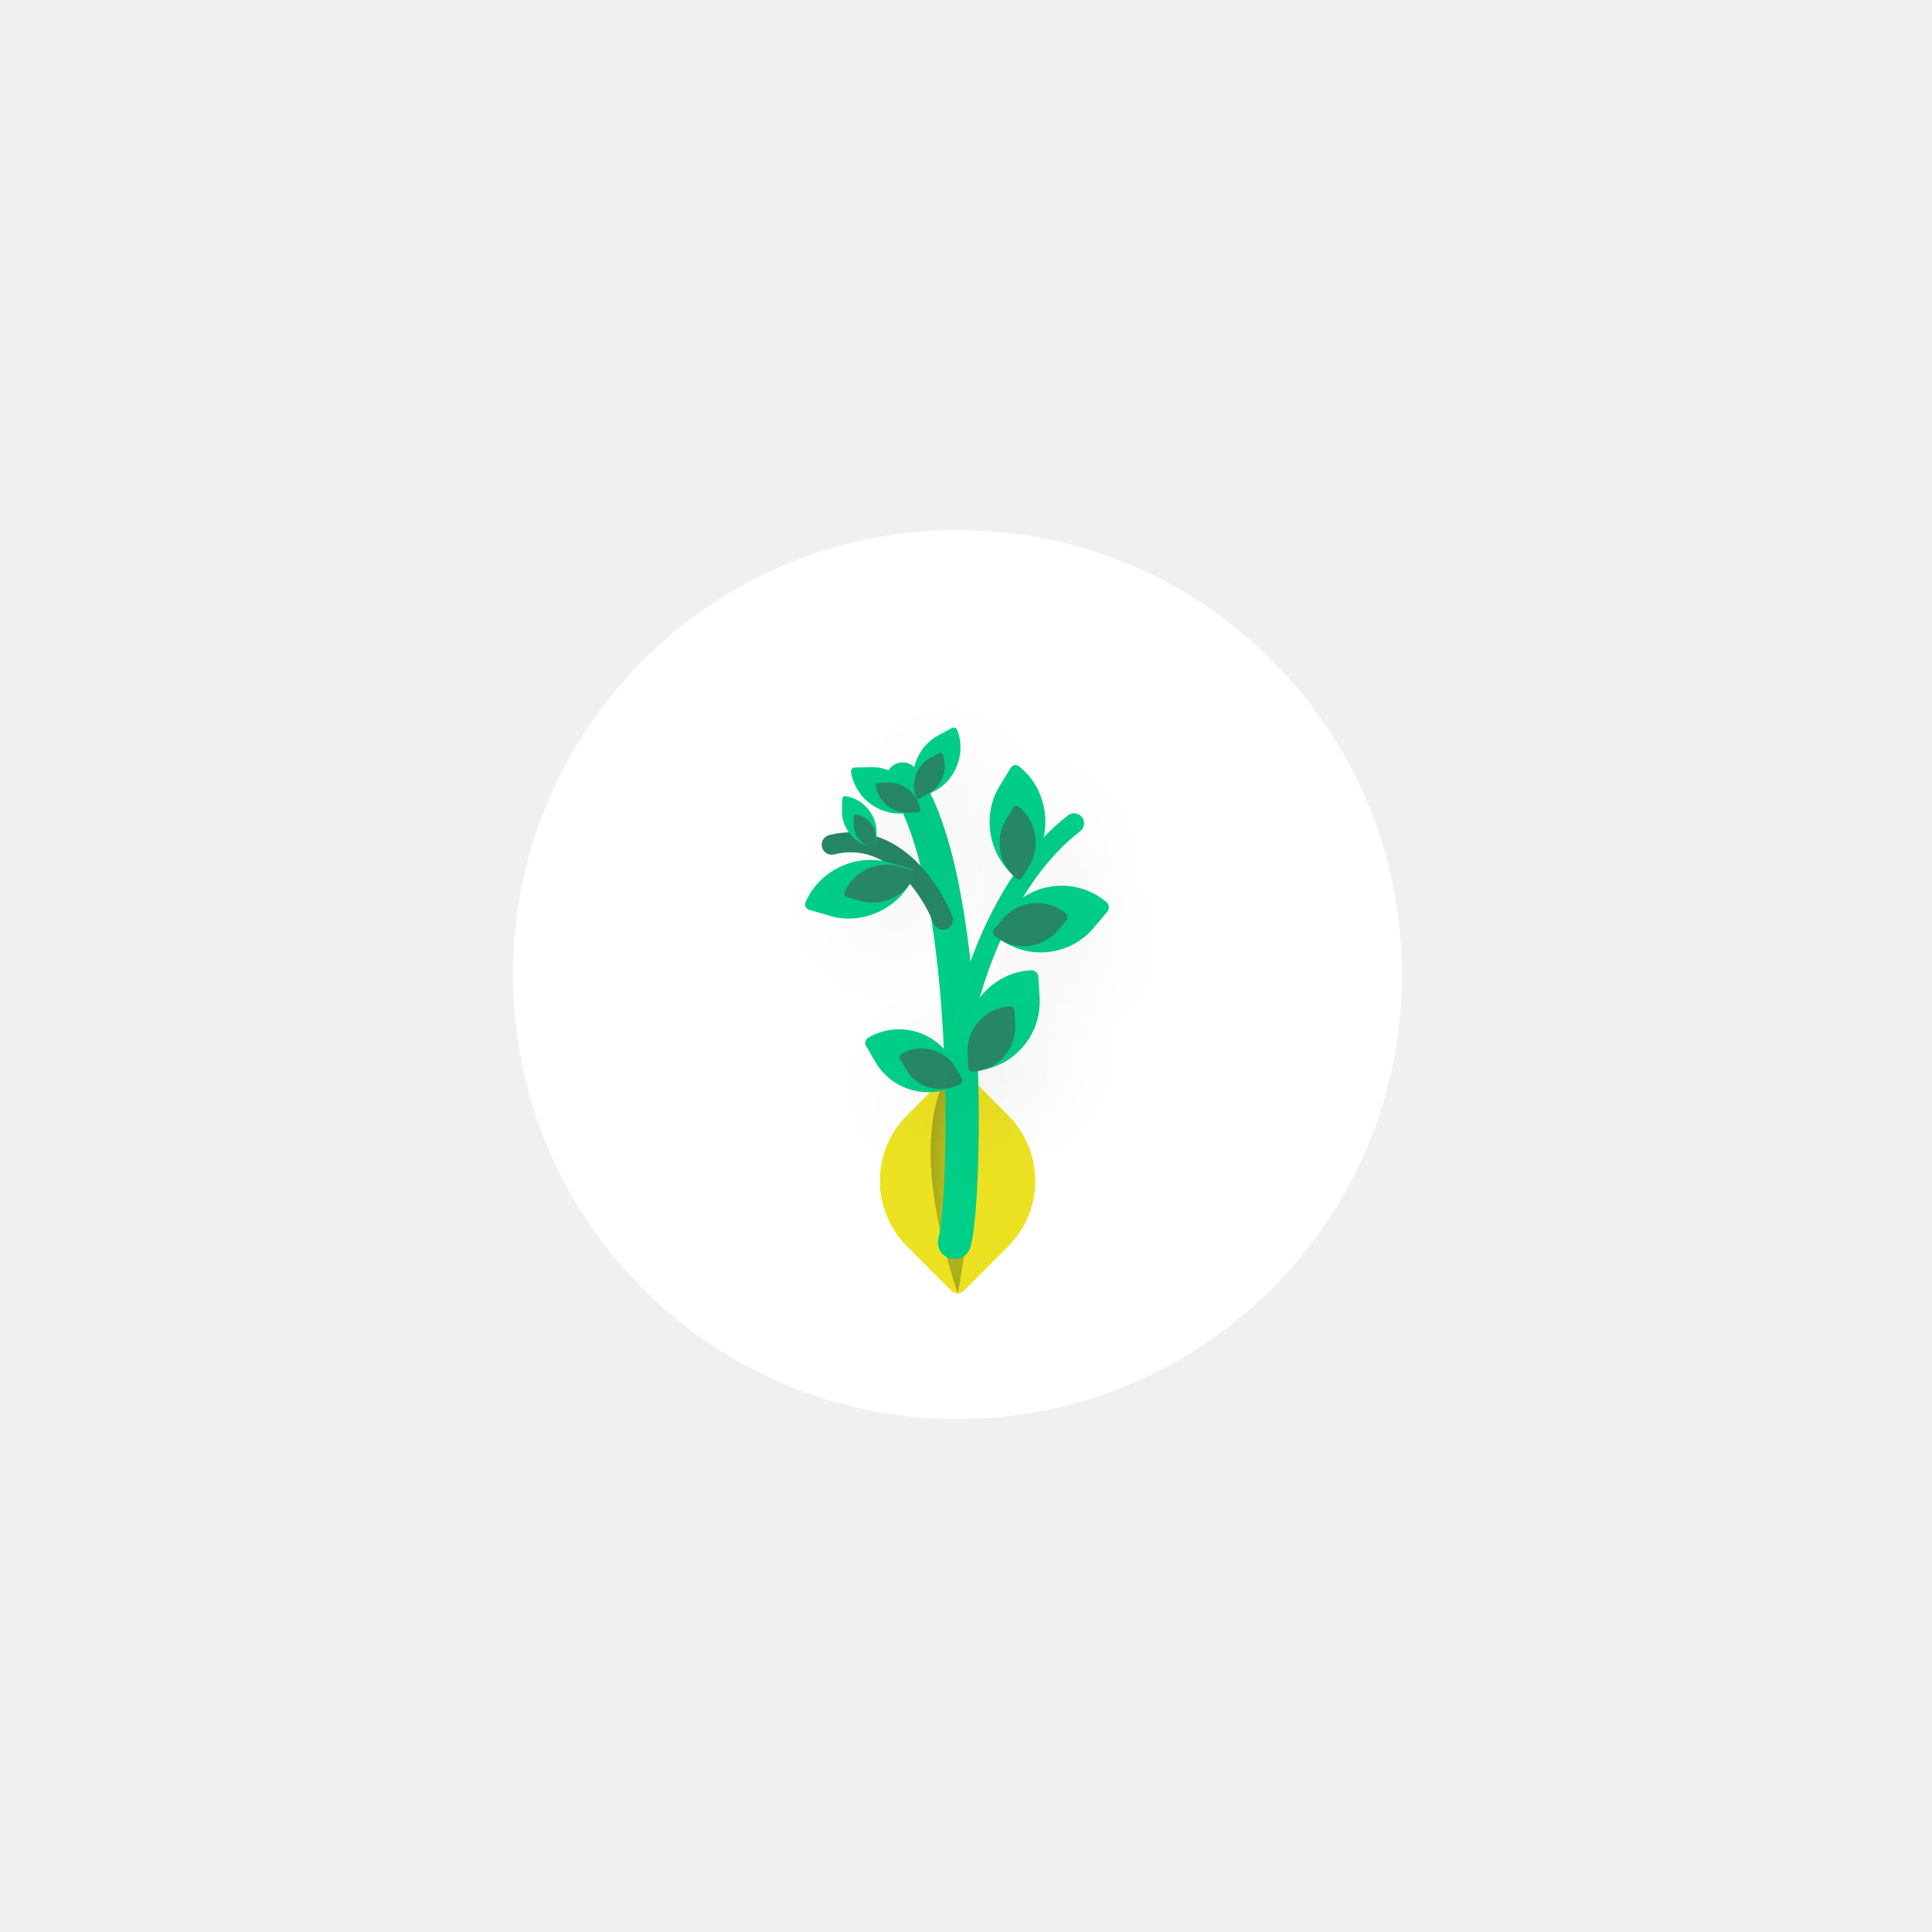
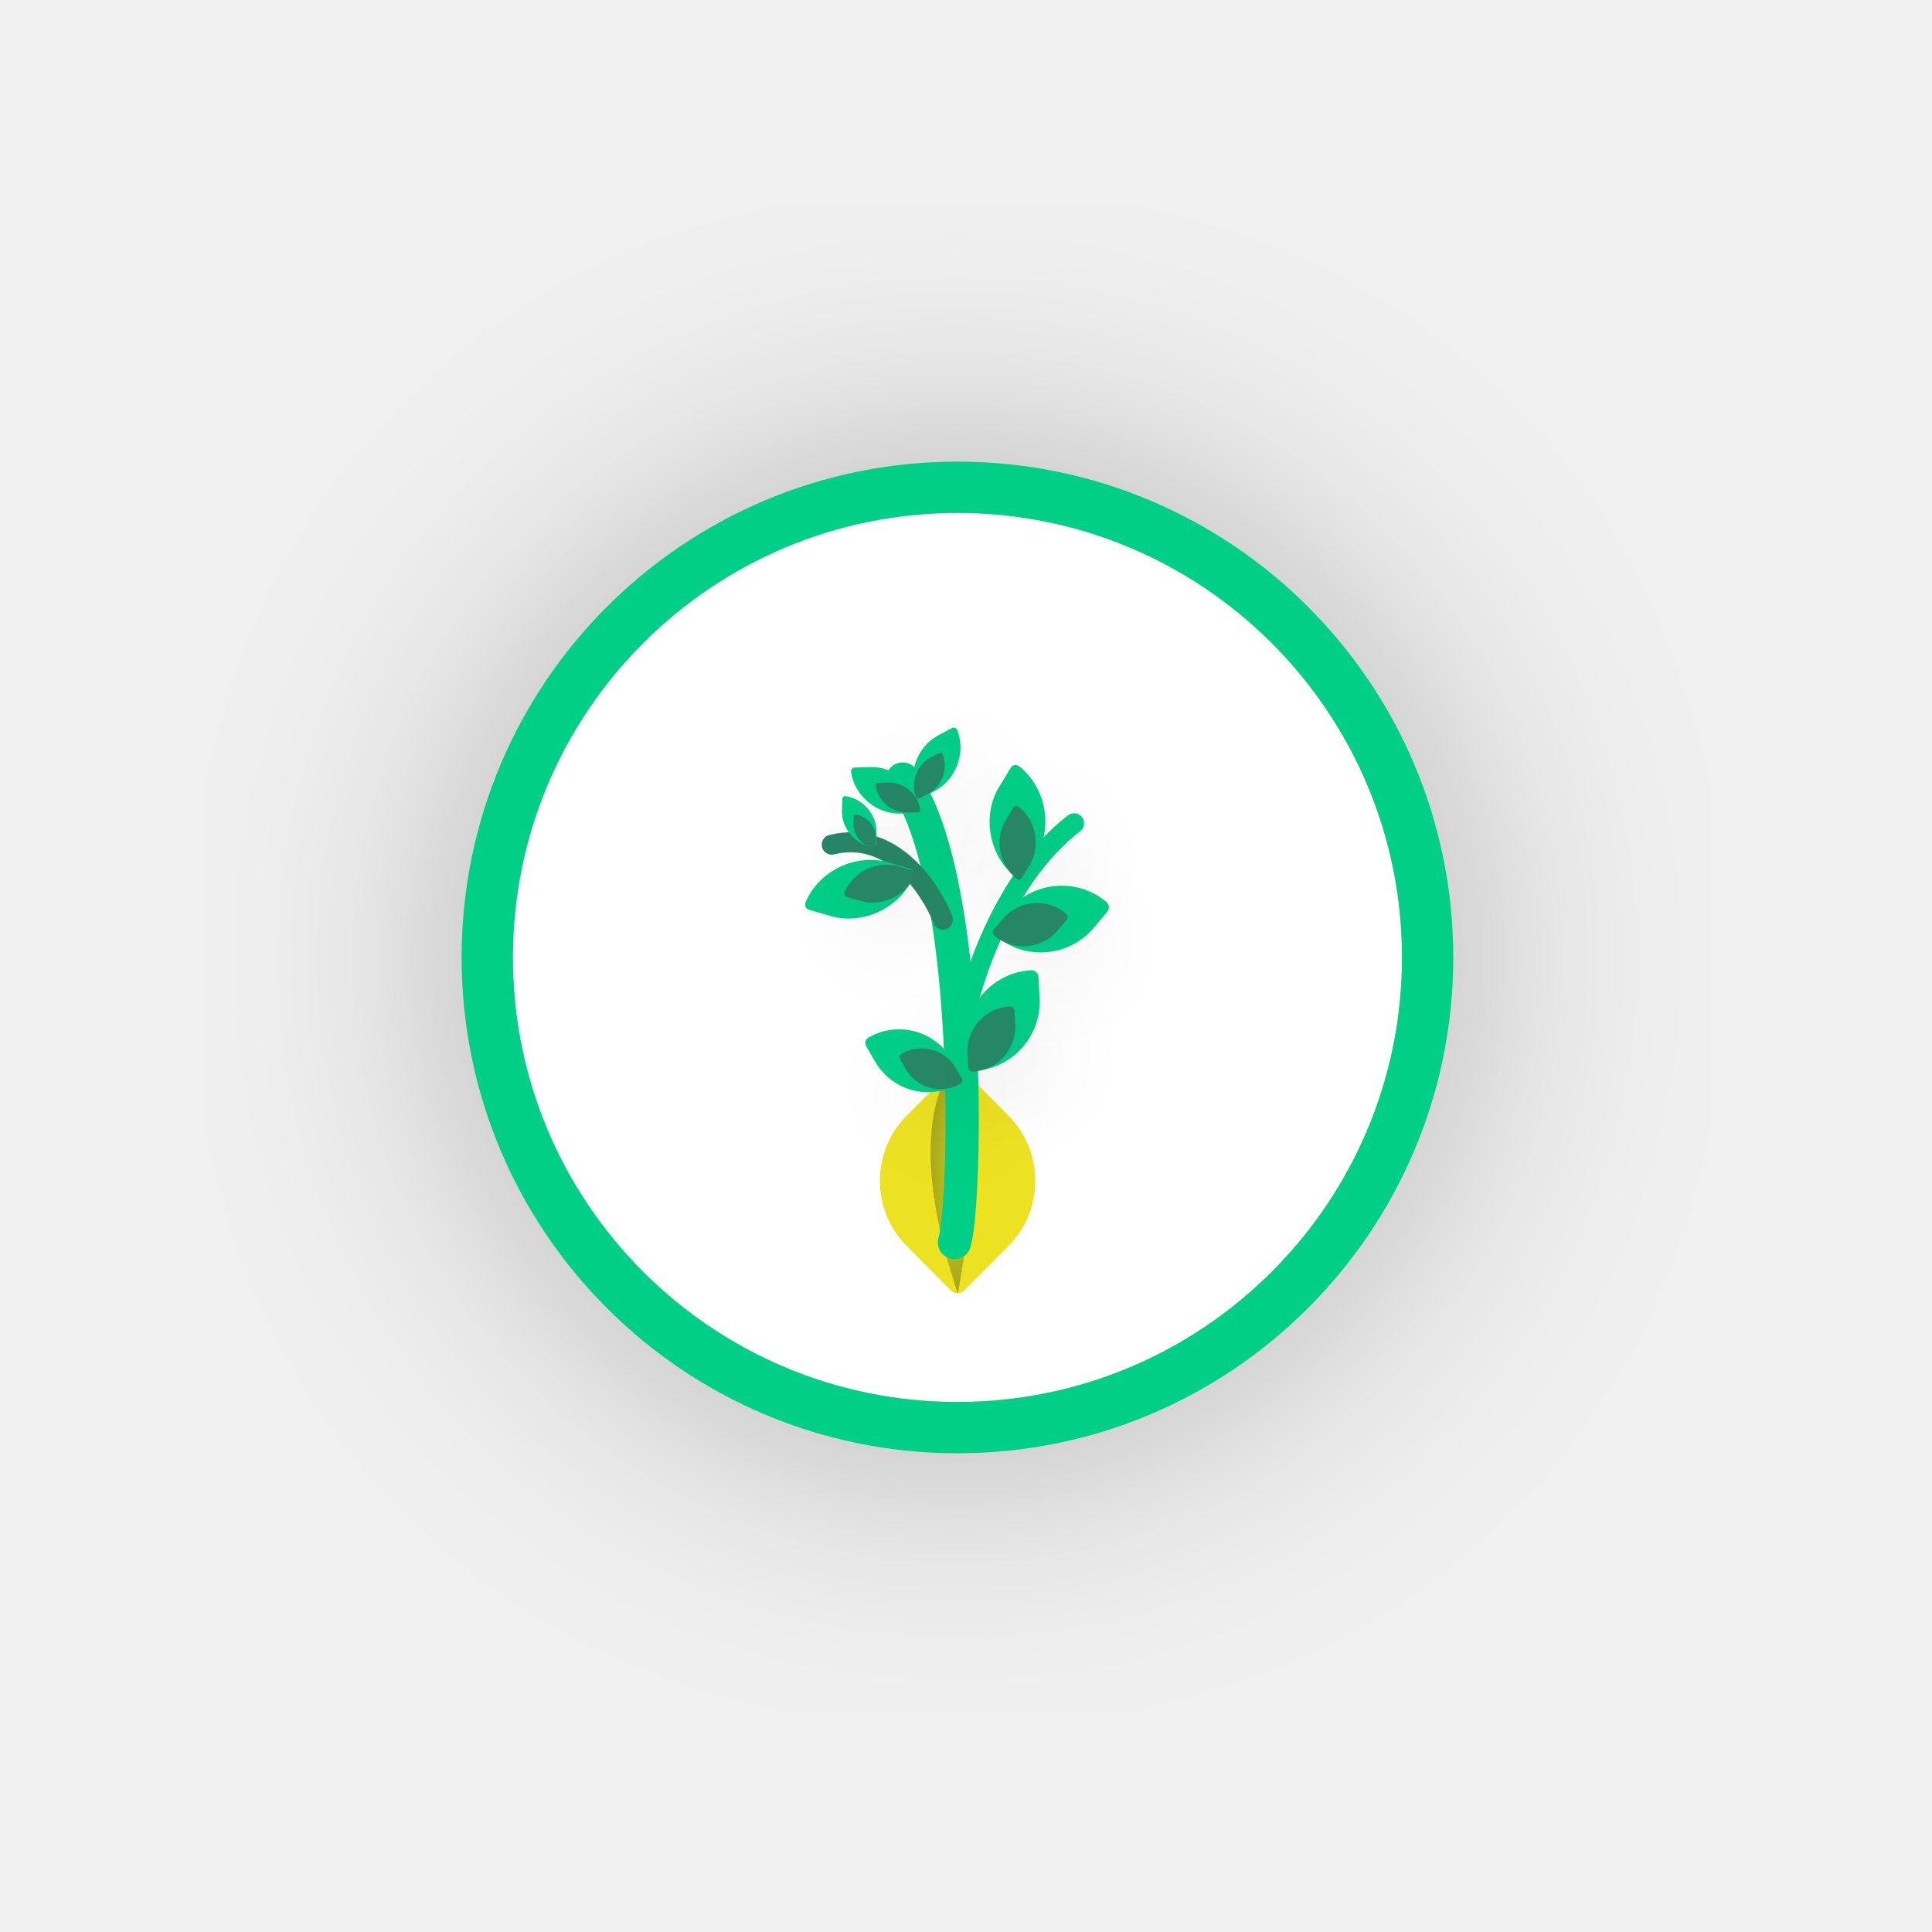
- <svg xmlns="http://www.w3.org/2000/svg" width="113" height="113" fill="none">
-   <circle cx="56" cy="57" r="26" fill="#fff" />
-   <path d="M55.627 62.644c.21-.211.551-.211.761 0l2.586 2.598c2.102 2.112 2.102 5.535 0 7.647l-2.586 2.598c-.21.211-.551.211-.761 0l-2.586-2.598c-2.103-2.112-2.103-5.535 0-7.647l2.586-2.598z" fill="#EDE221" />
-   <g filter="url(#filter0_i)">
-     <path d="M56.028 75.645c-2.744-8.188-1.225-11.697-.613-12.75.061-.137.27-.409.613-.409s.531.273.613.409c1.348 2.866-.674 12.75-.612 12.75z" fill="#BBBE1D" />
+ <svg xmlns="http://www.w3.org/2000/svg" width="113" height="113" viewBox="0 0 113 113" fill="none">
+   <g filter="url(#filter0_d)">
+     <path d="M82 56C82 70.359 70.359 82 56 82C41.641 82 30 70.359 30 56C30 41.641 41.641 30 56 30C70.359 30 82 41.641 82 56Z" fill="white" />
+     <path d="M56 83.5C71.188 83.5 83.5 71.188 83.5 56C83.5 40.812 71.188 28.5 56 28.5C40.812 28.5 28.5 40.812 28.5 56C28.5 71.188 40.812 83.5 56 83.5Z" stroke="#00CF88" stroke-width="3" />
  </g>
-   <path d="M55.828 72.668c.716-2.571 1.085-21.447-3.033-27.102" stroke="#00CF88" stroke-width="1.946" stroke-linecap="round" />
-   <path d="M53.789 47.294c-.198-1.385-1.492-2.473-2.89-2.429l-.905.028c-.14.004-.237.12-.217.259.198 1.385 1.492 2.472 2.89 2.429l.905-.028c.14-.004.237-.12.217-.259z" fill="#00CF88" />
-   <g filter="url(#filter1_d)">
-     <path d="M53.822 47.344c-.128-.898-.967-1.602-1.873-1.574l-.587.018c-.091.003-.154.078-.141.168.128.898.967 1.602 1.873 1.574l.587-.018c.091-.003.154-.078.141-.168z" fill="#268766" />
+   <path d="M55.627 62.644C55.837 62.434 56.178 62.434 56.388 62.644L58.974 65.242C61.076 67.355 61.076 70.777 58.974 72.889L56.388 75.487C56.178 75.698 55.837 75.698 55.627 75.487L53.041 72.889C50.939 70.777 50.939 67.355 53.041 65.242L55.627 62.644Z" fill="#EDE221" />
+   <g filter="url(#filter1_i)">
+     <path d="M56.028 75.645C53.283 67.457 54.802 63.947 55.415 62.895C55.476 62.758 55.684 62.485 56.027 62.485C56.37 62.485 56.558 62.758 56.64 62.895C57.987 65.761 55.966 75.645 56.028 75.645Z" fill="#BBBE1D" />
  </g>
-   <path d="M56.085 63.394c-1.707.995-3.896.417-4.891-1.289l-.539-.925c-.099-.171-.042-.39.129-.489 1.707-.995 3.896-.417 4.891 1.289l.539.925c.1.171.042.39-.129.489z" fill="#00CF88" />
+   <path d="M55.828 72.668C56.545 70.098 56.914 51.222 52.796 45.566" stroke="#00CF88" stroke-width="1.946" stroke-linecap="round" />
+   <path d="M53.789 47.294C53.591 45.909 52.297 44.822 50.899 44.865L49.994 44.894C49.854 44.898 49.757 45.014 49.776 45.152C49.974 46.537 51.268 47.625 52.667 47.581L53.572 47.553C53.712 47.548 53.809 47.432 53.789 47.294Z" fill="#00CF88" />
  <g filter="url(#filter2_d)">
-     <path d="M56.166 63.387c-1.106.644-2.525.271-3.169-.835l-.349-.6c-.065-.111-.027-.253.084-.317 1.106-.644 2.525-.271 3.169.835l.349.599c.064.111.027.253-.084.317z" fill="#268766" />
+     <path d="M53.822 47.344C53.694 46.447 52.855 45.742 51.949 45.77L51.362 45.789C51.272 45.792 51.209 45.867 51.222 45.956C51.35 46.854 52.188 47.559 53.095 47.53L53.681 47.512C53.772 47.509 53.835 47.434 53.822 47.344Z" fill="#268766" />
  </g>
-   <path d="M56.321 59.98c.47-2.637 2.428-8.695 6.501-11.828" stroke="#00CF88" stroke-width="1.168" stroke-linecap="round" />
-   <path d="M55.146 53.791c-.705-1.828-2.992-5.264-6.501-4.386" stroke="#268766" stroke-width="1.168" stroke-linecap="round" />
-   <path d="M59.426 51.319c-1.583-1.224-2.022-3.601-.98-5.309l.674-1.106c.104-.171.317-.21.475-.088 1.583 1.224 2.022 3.601.98 5.309l-.674 1.106c-.104.171-.317.21-.475.088z" fill="#00CF88" />
+   <path d="M56.085 63.394C54.379 64.389 52.189 63.812 51.194 62.105L50.655 61.18C50.556 61.01 50.614 60.791 50.784 60.691C52.491 59.697 54.681 60.274 55.675 61.98L56.214 62.905C56.314 63.076 56.256 63.295 56.085 63.394Z" fill="#00CF88" />
  <g filter="url(#filter3_d)">
-     <path d="M59.465 51.395c-1.026-.793-1.31-2.333-.635-3.441l.437-.717c.068-.111.205-.136.308-.057 1.026.793 1.31 2.333.635 3.441l-.437.717c-.068.111-.205.136-.308.057z" fill="#268766" />
+     <path d="M56.166 63.387C55.06 64.032 53.641 63.658 52.996 62.552L52.647 61.952C52.583 61.842 52.62 61.7 52.73 61.635C53.836 60.991 55.255 61.365 55.9 62.471L56.249 63.07C56.314 63.181 56.276 63.323 56.166 63.387Z" fill="#268766" />
  </g>
-   <path d="M53.582 46.562c-.521-1.298.056-2.887 1.289-3.549l.798-.428c.123-.066.265-.015.318.115.521 1.298-.056 2.887-1.289 3.549l-.798.428c-.123.066-.265.015-.318-.115z" fill="#00CF88" />
+   <path d="M56.321 59.98C56.791 57.343 58.749 51.285 62.822 48.152" stroke="#00CF88" stroke-width="1.168" stroke-linecap="round" />
+   <path d="M55.146 53.791C54.441 51.964 52.154 48.528 48.645 49.405" stroke="#268766" stroke-width="1.168" stroke-linecap="round" />
+   <path d="M59.426 51.319C57.843 50.095 57.404 47.718 58.446 46.009L59.12 44.904C59.224 44.733 59.437 44.694 59.595 44.816C61.178 46.04 61.617 48.417 60.575 50.125L59.901 51.231C59.797 51.402 59.584 51.441 59.426 51.319Z" fill="#00CF88" />
  <g filter="url(#filter4_d)">
-     <path d="M53.578 46.623c-.338-.841.036-1.871.835-2.3l.517-.277c.08-.043.172-.009.206.075.338.841-.036 1.871-.835 2.3l-.517.277c-.08.043-.172.009-.206-.075z" fill="#268766" />
+     <path d="M59.465 51.395C58.44 50.601 58.155 49.061 58.83 47.954L59.267 47.237C59.334 47.127 59.472 47.101 59.575 47.181C60.601 47.974 60.885 49.514 60.21 50.621L59.773 51.338C59.706 51.448 59.568 51.474 59.465 51.395Z" fill="#268766" />
  </g>
-   <path d="M53.438 51.244c-.769 1.847-2.949 2.891-4.87 2.331l-1.243-.362c-.192-.056-.285-.251-.209-.436.769-1.847 2.949-2.891 4.87-2.331l1.243.362c.192.056.285.251.209.436z" fill="#00CF88" />
+   <path d="M53.582 46.562C53.061 45.264 53.638 43.675 54.871 43.014L55.669 42.586C55.792 42.52 55.934 42.571 55.986 42.701C56.507 44 55.93 45.588 54.697 46.25L53.899 46.678C53.776 46.744 53.634 46.692 53.582 46.562Z" fill="#00CF88" />
  <g filter="url(#filter5_d)">
-     <path d="M53.502 51.186c-.498 1.197-1.911 1.873-3.156 1.51l-.806-.235c-.124-.036-.185-.163-.135-.282.498-1.197 1.911-1.873 3.156-1.51l.806.235c.124.036.185.163.135.282z" fill="#268766" />
+     <path d="M53.578 46.623C53.241 45.781 53.614 44.752 54.413 44.323L54.931 44.046C55.01 44.003 55.102 44.036 55.136 44.12C55.474 44.962 55.1 45.991 54.301 46.42L53.784 46.697C53.704 46.74 53.612 46.707 53.578 46.623Z" fill="#268766" />
  </g>
-   <path d="M51.053 49.554c-1.031-.147-1.841-1.111-1.808-2.152l.021-.674c.003-.104.089-.177.193-.162 1.031.147 1.841 1.111 1.808 2.152l-.021.674c-.003.104-.089.176-.193.162z" fill="#00CF88" />
+   <path d="M53.438 51.244C52.67 53.091 50.489 54.135 48.569 53.575L47.325 53.212C47.133 53.156 47.04 52.961 47.117 52.776C47.886 50.929 50.066 49.886 51.987 50.445L53.23 50.808C53.422 50.864 53.515 51.059 53.438 51.244Z" fill="#00CF88" />
  <g filter="url(#filter6_d)">
-     <path d="M51.091 49.577c-.668-.096-1.193-.72-1.172-1.395l.014-.437c.002-.067.058-.114.125-.105.668.095 1.193.72 1.172 1.394l-.014.437c-.002.068-.058.114-.125.105z" fill="#268766" />
+     <path d="M53.502 51.186C53.004 52.383 51.591 53.059 50.346 52.697L49.54 52.462C49.416 52.425 49.355 52.299 49.405 52.179C49.903 50.982 51.316 50.306 52.561 50.669L53.367 50.904C53.491 50.94 53.552 51.066 53.502 51.186Z" fill="#268766" />
  </g>
-   <path d="M58.256 54.751c1.715 1.444 4.276 1.225 5.721-.49l.783-.93c.144-.172.122-.428-.049-.572-1.715-1.444-4.276-1.225-5.721.49l-.783.93c-.144.172-.122.428.049.572z" fill="#00CF88" />
+   <path d="M51.053 49.554C50.022 49.407 49.213 48.443 49.245 47.402L49.266 46.728C49.269 46.624 49.356 46.552 49.459 46.566C50.49 46.714 51.299 47.677 51.267 48.718L51.246 49.392C51.243 49.496 51.156 49.569 51.053 49.554Z" fill="#00CF88" />
  <g filter="url(#filter7_d)">
-     <path d="M58.168 54.728c1.111.936 2.771.794 3.707-.318l.507-.602c.094-.111.079-.277-.032-.371-1.111-.936-2.771-.794-3.707.318l-.507.602c-.094.111-.079.277.032.371z" fill="#268766" />
+     <path d="M51.091 49.577C50.422 49.482 49.898 48.857 49.919 48.183L49.932 47.746C49.935 47.679 49.99 47.632 50.057 47.641C50.725 47.737 51.25 48.361 51.229 49.036L51.215 49.472C51.213 49.54 51.157 49.587 51.091 49.577Z" fill="#268766" />
  </g>
-   <path d="M56.989 62.633c2.238-.131 3.947-2.052 3.816-4.29l-.071-1.213c-.013-.224-.205-.395-.429-.382-2.238.131-3.947 2.052-3.816 4.29l.071 1.213c.013.224.205.395.429.382z" fill="#00CF88" />
+   <path d="M58.256 54.751C59.971 56.195 62.532 55.976 63.977 54.261L64.76 53.331C64.904 53.16 64.882 52.904 64.711 52.759C62.996 51.315 60.434 51.534 58.99 53.249L58.207 54.179C58.063 54.35 58.085 54.606 58.256 54.751Z" fill="#00CF88" />
  <g filter="url(#filter8_d)">
-     <path d="M56.909 62.678c1.451-.085 2.558-1.329 2.473-2.78l-.046-.786c-.008-.145-.133-.256-.278-.247-1.45.085-2.558 1.329-2.473 2.78l.046.786c.009.145.133.256.278.247z" fill="#268766" />
+     <path d="M58.168 54.728C59.279 55.664 60.939 55.522 61.875 54.41L62.382 53.808C62.476 53.697 62.461 53.531 62.35 53.437C61.239 52.501 59.579 52.644 58.643 53.755L58.136 54.357C58.042 54.468 58.056 54.635 58.168 54.728Z" fill="#268766" />
+   </g>
+   <path d="M56.989 62.633C59.228 62.503 60.936 60.582 60.805 58.343L60.734 57.13C60.721 56.906 60.529 56.736 60.305 56.749C58.067 56.88 56.358 58.8 56.489 61.039L56.56 62.252C56.573 62.476 56.765 62.647 56.989 62.633Z" fill="#00CF88" />
+   <g filter="url(#filter9_d)">
+     <path d="M56.909 62.678C58.36 62.594 59.467 61.349 59.382 59.898L59.336 59.112C59.328 58.967 59.203 58.856 59.058 58.865C57.608 58.95 56.5 60.194 56.585 61.645L56.631 62.431C56.64 62.576 56.764 62.687 56.909 62.678Z" fill="#268766" />
  </g>
  <defs>
-     <filter id="filter0_i" x="54.441" y="62.485" width="2.663" height="13.938" filterUnits="userSpaceOnUse" color-interpolation-filters="sRGB">
+     <filter id="filter0_d" x="12" y="12" width="88" height="88" filterUnits="userSpaceOnUse" color-interpolation-filters="sRGB">
      <feFlood flood-opacity="0" result="BackgroundImageFix" />
-       <feBlend in="SourceGraphic" in2="BackgroundImageFix" result="shape" />
-       <feColorMatrix in="SourceAlpha" values="0 0 0 0 0 0 0 0 0 0 0 0 0 0 0 0 0 0 127 0" result="hardAlpha" />
-       <feOffset dy=".779" />
-       <feGaussianBlur stdDeviation=".779" />
+       <feColorMatrix in="SourceAlpha" type="matrix" values="0 0 0 0 0 0 0 0 0 0 0 0 0 0 0 0 0 0 127 0" />
+       <feOffset />
+       <feGaussianBlur stdDeviation="7.5" />
+       <feColorMatrix type="matrix" values="0 0 0 0 0 0 0 0 0 0 0 0 0 0 0 0 0 0 0.25 0" />
+       <feBlend mode="normal" in2="BackgroundImageFix" result="effect1_dropShadow" />
+       <feBlend mode="normal" in="SourceGraphic" in2="effect1_dropShadow" result="shape" />
+     </filter>
+     <filter id="filter1_i" x="54.441" y="62.485" width="2.663" height="13.938" filterUnits="userSpaceOnUse" color-interpolation-filters="sRGB">
+       <feFlood flood-opacity="0" result="BackgroundImageFix" />
+       <feBlend mode="normal" in="SourceGraphic" in2="BackgroundImageFix" result="shape" />
+       <feColorMatrix in="SourceAlpha" type="matrix" values="0 0 0 0 0 0 0 0 0 0 0 0 0 0 0 0 0 0 127 0" result="hardAlpha" />
+       <feOffset dy="0.779" />
+       <feGaussianBlur stdDeviation="0.779" />
      <feComposite in2="hardAlpha" operator="arithmetic" k2="-1" k3="1" />
-       <feColorMatrix values="0 0 0 0 0 0 0 0 0 0 0 0 0 0 0 0 0 0 0.15 0" />
-       <feBlend in2="shape" result="effect1_innerShadow" />
+       <feColorMatrix type="matrix" values="0 0 0 0 0 0 0 0 0 0 0 0 0 0 0 0 0 0 0.15 0" />
+       <feBlend mode="normal" in2="shape" result="effect1_innerShadow" />
    </filter>
-     <filter id="filter1_d" x="47.006" y="41.556" width="13.139" height="12.296" filterUnits="userSpaceOnUse" color-interpolation-filters="sRGB">
+     <filter id="filter2_d" x="47.006" y="41.556" width="13.139" height="12.296" filterUnits="userSpaceOnUse" color-interpolation-filters="sRGB">
      <feFlood flood-opacity="0" result="BackgroundImageFix" />
-       <feColorMatrix in="SourceAlpha" values="0 0 0 0 0 0 0 0 0 0 0 0 0 0 0 0 0 0 127 0" />
+       <feColorMatrix in="SourceAlpha" type="matrix" values="0 0 0 0 0 0 0 0 0 0 0 0 0 0 0 0 0 0 127 0" />
      <feOffset dx="1.054" dy="1.054" />
      <feGaussianBlur stdDeviation="2.634" />
-       <feColorMatrix values="0 0 0 0 0 0 0 0 0 0 0 0 0 0 0 0 0 0 0.15 0" />
-       <feBlend in2="BackgroundImageFix" result="effect1_dropShadow" />
-       <feBlend in="SourceGraphic" in2="effect1_dropShadow" result="shape" />
+       <feColorMatrix type="matrix" values="0 0 0 0 0 0 0 0 0 0 0 0 0 0 0 0 0 0 0.15 0" />
+       <feBlend mode="normal" in2="BackgroundImageFix" result="effect1_dropShadow" />
+       <feBlend mode="normal" in="SourceGraphic" in2="effect1_dropShadow" result="shape" />
    </filter>
-     <filter id="filter2_d" x="48.401" y="57.106" width="14.2" height="12.918" filterUnits="userSpaceOnUse" color-interpolation-filters="sRGB">
+     <filter id="filter3_d" x="48.316" y="56.254" width="14.371" height="14.621" filterUnits="userSpaceOnUse" color-interpolation-filters="sRGB">
      <feFlood flood-opacity="0" result="BackgroundImageFix" />
-       <feColorMatrix in="SourceAlpha" values="0 0 0 0 0 0 0 0 0 0 0 0 0 0 0 0 0 0 127 0" />
+       <feColorMatrix in="SourceAlpha" type="matrix" values="0 0 0 0 0 0 0 0 0 0 0 0 0 0 0 0 0 0 127 0" />
      <feOffset dx="1.054" dy="1.054" />
      <feGaussianBlur stdDeviation="2.634" />
-       <feColorMatrix values="0 0 0 0 0 0 0 0 0 0 0 0 0 0 0 0 0 0 0.15 0" />
-       <feBlend in2="BackgroundImageFix" result="effect1_dropShadow" />
-       <feBlend in="SourceGraphic" in2="effect1_dropShadow" result="shape" />
+       <feColorMatrix type="matrix" values="0 0 0 0 0 0 0 0 0 0 0 0 0 0 0 0 0 0 0.15 0" />
+       <feBlend mode="normal" in2="BackgroundImageFix" result="effect1_dropShadow" />
+       <feBlend mode="normal" in="SourceGraphic" in2="effect1_dropShadow" result="shape" />
    </filter>
-     <filter id="filter3_d" x="54.25" y="42.92" width="12.647" height="14.841" filterUnits="userSpaceOnUse" color-interpolation-filters="sRGB">
+     <filter id="filter4_d" x="54.25" y="42.92" width="12.647" height="14.841" filterUnits="userSpaceOnUse" color-interpolation-filters="sRGB">
      <feFlood flood-opacity="0" result="BackgroundImageFix" />
-       <feColorMatrix in="SourceAlpha" values="0 0 0 0 0 0 0 0 0 0 0 0 0 0 0 0 0 0 127 0" />
+       <feColorMatrix in="SourceAlpha" type="matrix" values="0 0 0 0 0 0 0 0 0 0 0 0 0 0 0 0 0 0 127 0" />
      <feOffset dx="1.054" dy="1.054" />
      <feGaussianBlur stdDeviation="2.634" />
-       <feColorMatrix values="0 0 0 0 0 0 0 0 0 0 0 0 0 0 0 0 0 0 0.15 0" />
-       <feBlend in2="BackgroundImageFix" result="effect1_dropShadow" />
-       <feBlend in="SourceGraphic" in2="effect1_dropShadow" result="shape" />
+       <feColorMatrix type="matrix" values="0 0 0 0 0 0 0 0 0 0 0 0 0 0 0 0 0 0 0.15 0" />
+       <feBlend mode="normal" in2="BackgroundImageFix" result="effect1_dropShadow" />
+       <feBlend mode="normal" in="SourceGraphic" in2="effect1_dropShadow" result="shape" />
    </filter>
-     <filter id="filter4_d" x="49.24" y="39.813" width="12.342" height="13.224" filterUnits="userSpaceOnUse" color-interpolation-filters="sRGB">
+     <filter id="filter5_d" x="49.24" y="39.813" width="12.342" height="13.224" filterUnits="userSpaceOnUse" color-interpolation-filters="sRGB">
      <feFlood flood-opacity="0" result="BackgroundImageFix" />
-       <feColorMatrix in="SourceAlpha" values="0 0 0 0 0 0 0 0 0 0 0 0 0 0 0 0 0 0 127 0" />
+       <feColorMatrix in="SourceAlpha" type="matrix" values="0 0 0 0 0 0 0 0 0 0 0 0 0 0 0 0 0 0 127 0" />
      <feOffset dx="1.054" dy="1.054" />
      <feGaussianBlur stdDeviation="2.634" />
-       <feColorMatrix values="0 0 0 0 0 0 0 0 0 0 0 0 0 0 0 0 0 0 0.15 0" />
-       <feBlend in2="BackgroundImageFix" result="effect1_dropShadow" />
-       <feBlend in="SourceGraphic" in2="effect1_dropShadow" result="shape" />
+       <feColorMatrix type="matrix" values="0 0 0 0 0 0 0 0 0 0 0 0 0 0 0 0 0 0 0.15 0" />
+       <feBlend mode="normal" in2="BackgroundImageFix" result="effect1_dropShadow" />
+       <feBlend mode="normal" in="SourceGraphic" in2="effect1_dropShadow" result="shape" />
    </filter>
-     <filter id="filter5_d" x="45.174" y="46.357" width="14.666" height="12.759" filterUnits="userSpaceOnUse" color-interpolation-filters="sRGB">
+     <filter id="filter6_d" x="45.174" y="46.357" width="14.666" height="12.759" filterUnits="userSpaceOnUse" color-interpolation-filters="sRGB">
      <feFlood flood-opacity="0" result="BackgroundImageFix" />
-       <feColorMatrix in="SourceAlpha" values="0 0 0 0 0 0 0 0 0 0 0 0 0 0 0 0 0 0 127 0" />
+       <feColorMatrix in="SourceAlpha" type="matrix" values="0 0 0 0 0 0 0 0 0 0 0 0 0 0 0 0 0 0 127 0" />
      <feOffset dx="1.054" dy="1.054" />
      <feGaussianBlur stdDeviation="2.634" />
-       <feColorMatrix values="0 0 0 0 0 0 0 0 0 0 0 0 0 0 0 0 0 0 0.15 0" />
-       <feBlend in2="BackgroundImageFix" result="effect1_dropShadow" />
-       <feBlend in="SourceGraphic" in2="effect1_dropShadow" result="shape" />
+       <feColorMatrix type="matrix" values="0 0 0 0 0 0 0 0 0 0 0 0 0 0 0 0 0 0 0.15 0" />
+       <feBlend mode="normal" in2="BackgroundImageFix" result="effect1_dropShadow" />
+       <feBlend mode="normal" in="SourceGraphic" in2="effect1_dropShadow" result="shape" />
    </filter>
-     <filter id="filter6_d" x="45.704" y="43.426" width="11.846" height="12.473" filterUnits="userSpaceOnUse" color-interpolation-filters="sRGB">
+     <filter id="filter7_d" x="45.704" y="43.426" width="11.846" height="12.473" filterUnits="userSpaceOnUse" color-interpolation-filters="sRGB">
      <feFlood flood-opacity="0" result="BackgroundImageFix" />
-       <feColorMatrix in="SourceAlpha" values="0 0 0 0 0 0 0 0 0 0 0 0 0 0 0 0 0 0 127 0" />
+       <feColorMatrix in="SourceAlpha" type="matrix" values="0 0 0 0 0 0 0 0 0 0 0 0 0 0 0 0 0 0 127 0" />
      <feOffset dx="1.054" dy="1.054" />
      <feGaussianBlur stdDeviation="2.634" />
-       <feColorMatrix values="0 0 0 0 0 0 0 0 0 0 0 0 0 0 0 0 0 0 0.15 0" />
-       <feBlend in2="BackgroundImageFix" result="effect1_dropShadow" />
-       <feBlend in="SourceGraphic" in2="effect1_dropShadow" result="shape" />
+       <feColorMatrix type="matrix" values="0 0 0 0 0 0 0 0 0 0 0 0 0 0 0 0 0 0 0.15 0" />
+       <feBlend mode="normal" in2="BackgroundImageFix" result="effect1_dropShadow" />
+       <feBlend mode="normal" in="SourceGraphic" in2="effect1_dropShadow" result="shape" />
    </filter>
-     <filter id="filter7_d" x="53.86" y="48.605" width="14.905" height="13.063" filterUnits="userSpaceOnUse" color-interpolation-filters="sRGB">
+     <filter id="filter8_d" x="53.752" y="47.529" width="15.12" height="15.215" filterUnits="userSpaceOnUse" color-interpolation-filters="sRGB">
      <feFlood flood-opacity="0" result="BackgroundImageFix" />
-       <feColorMatrix in="SourceAlpha" values="0 0 0 0 0 0 0 0 0 0 0 0 0 0 0 0 0 0 127 0" />
+       <feColorMatrix in="SourceAlpha" type="matrix" values="0 0 0 0 0 0 0 0 0 0 0 0 0 0 0 0 0 0 127 0" />
      <feOffset dx="1.054" dy="1.054" />
      <feGaussianBlur stdDeviation="2.634" />
-       <feColorMatrix values="0 0 0 0 0 0 0 0 0 0 0 0 0 0 0 0 0 0 0.15 0" />
-       <feBlend in2="BackgroundImageFix" result="effect1_dropShadow" />
-       <feBlend in="SourceGraphic" in2="effect1_dropShadow" result="shape" />
+       <feColorMatrix type="matrix" values="0 0 0 0 0 0 0 0 0 0 0 0 0 0 0 0 0 0 0.15 0" />
+       <feBlend mode="normal" in2="BackgroundImageFix" result="effect1_dropShadow" />
+       <feBlend mode="normal" in="SourceGraphic" in2="effect1_dropShadow" result="shape" />
    </filter>
-     <filter id="filter8_d" x="52.367" y="54.651" width="13.341" height="14.349" filterUnits="userSpaceOnUse" color-interpolation-filters="sRGB">
+     <filter id="filter9_d" x="52.218" y="54.636" width="13.639" height="14.379" filterUnits="userSpaceOnUse" color-interpolation-filters="sRGB">
      <feFlood flood-opacity="0" result="BackgroundImageFix" />
-       <feColorMatrix in="SourceAlpha" values="0 0 0 0 0 0 0 0 0 0 0 0 0 0 0 0 0 0 127 0" />
+       <feColorMatrix in="SourceAlpha" type="matrix" values="0 0 0 0 0 0 0 0 0 0 0 0 0 0 0 0 0 0 127 0" />
      <feOffset dx="1.054" dy="1.054" />
      <feGaussianBlur stdDeviation="2.634" />
-       <feColorMatrix values="0 0 0 0 0 0 0 0 0 0 0 0 0 0 0 0 0 0 0.15 0" />
-       <feBlend in2="BackgroundImageFix" result="effect1_dropShadow" />
-       <feBlend in="SourceGraphic" in2="effect1_dropShadow" result="shape" />
+       <feColorMatrix type="matrix" values="0 0 0 0 0 0 0 0 0 0 0 0 0 0 0 0 0 0 0.15 0" />
+       <feBlend mode="normal" in2="BackgroundImageFix" result="effect1_dropShadow" />
+       <feBlend mode="normal" in="SourceGraphic" in2="effect1_dropShadow" result="shape" />
    </filter>
  </defs>
</svg>
